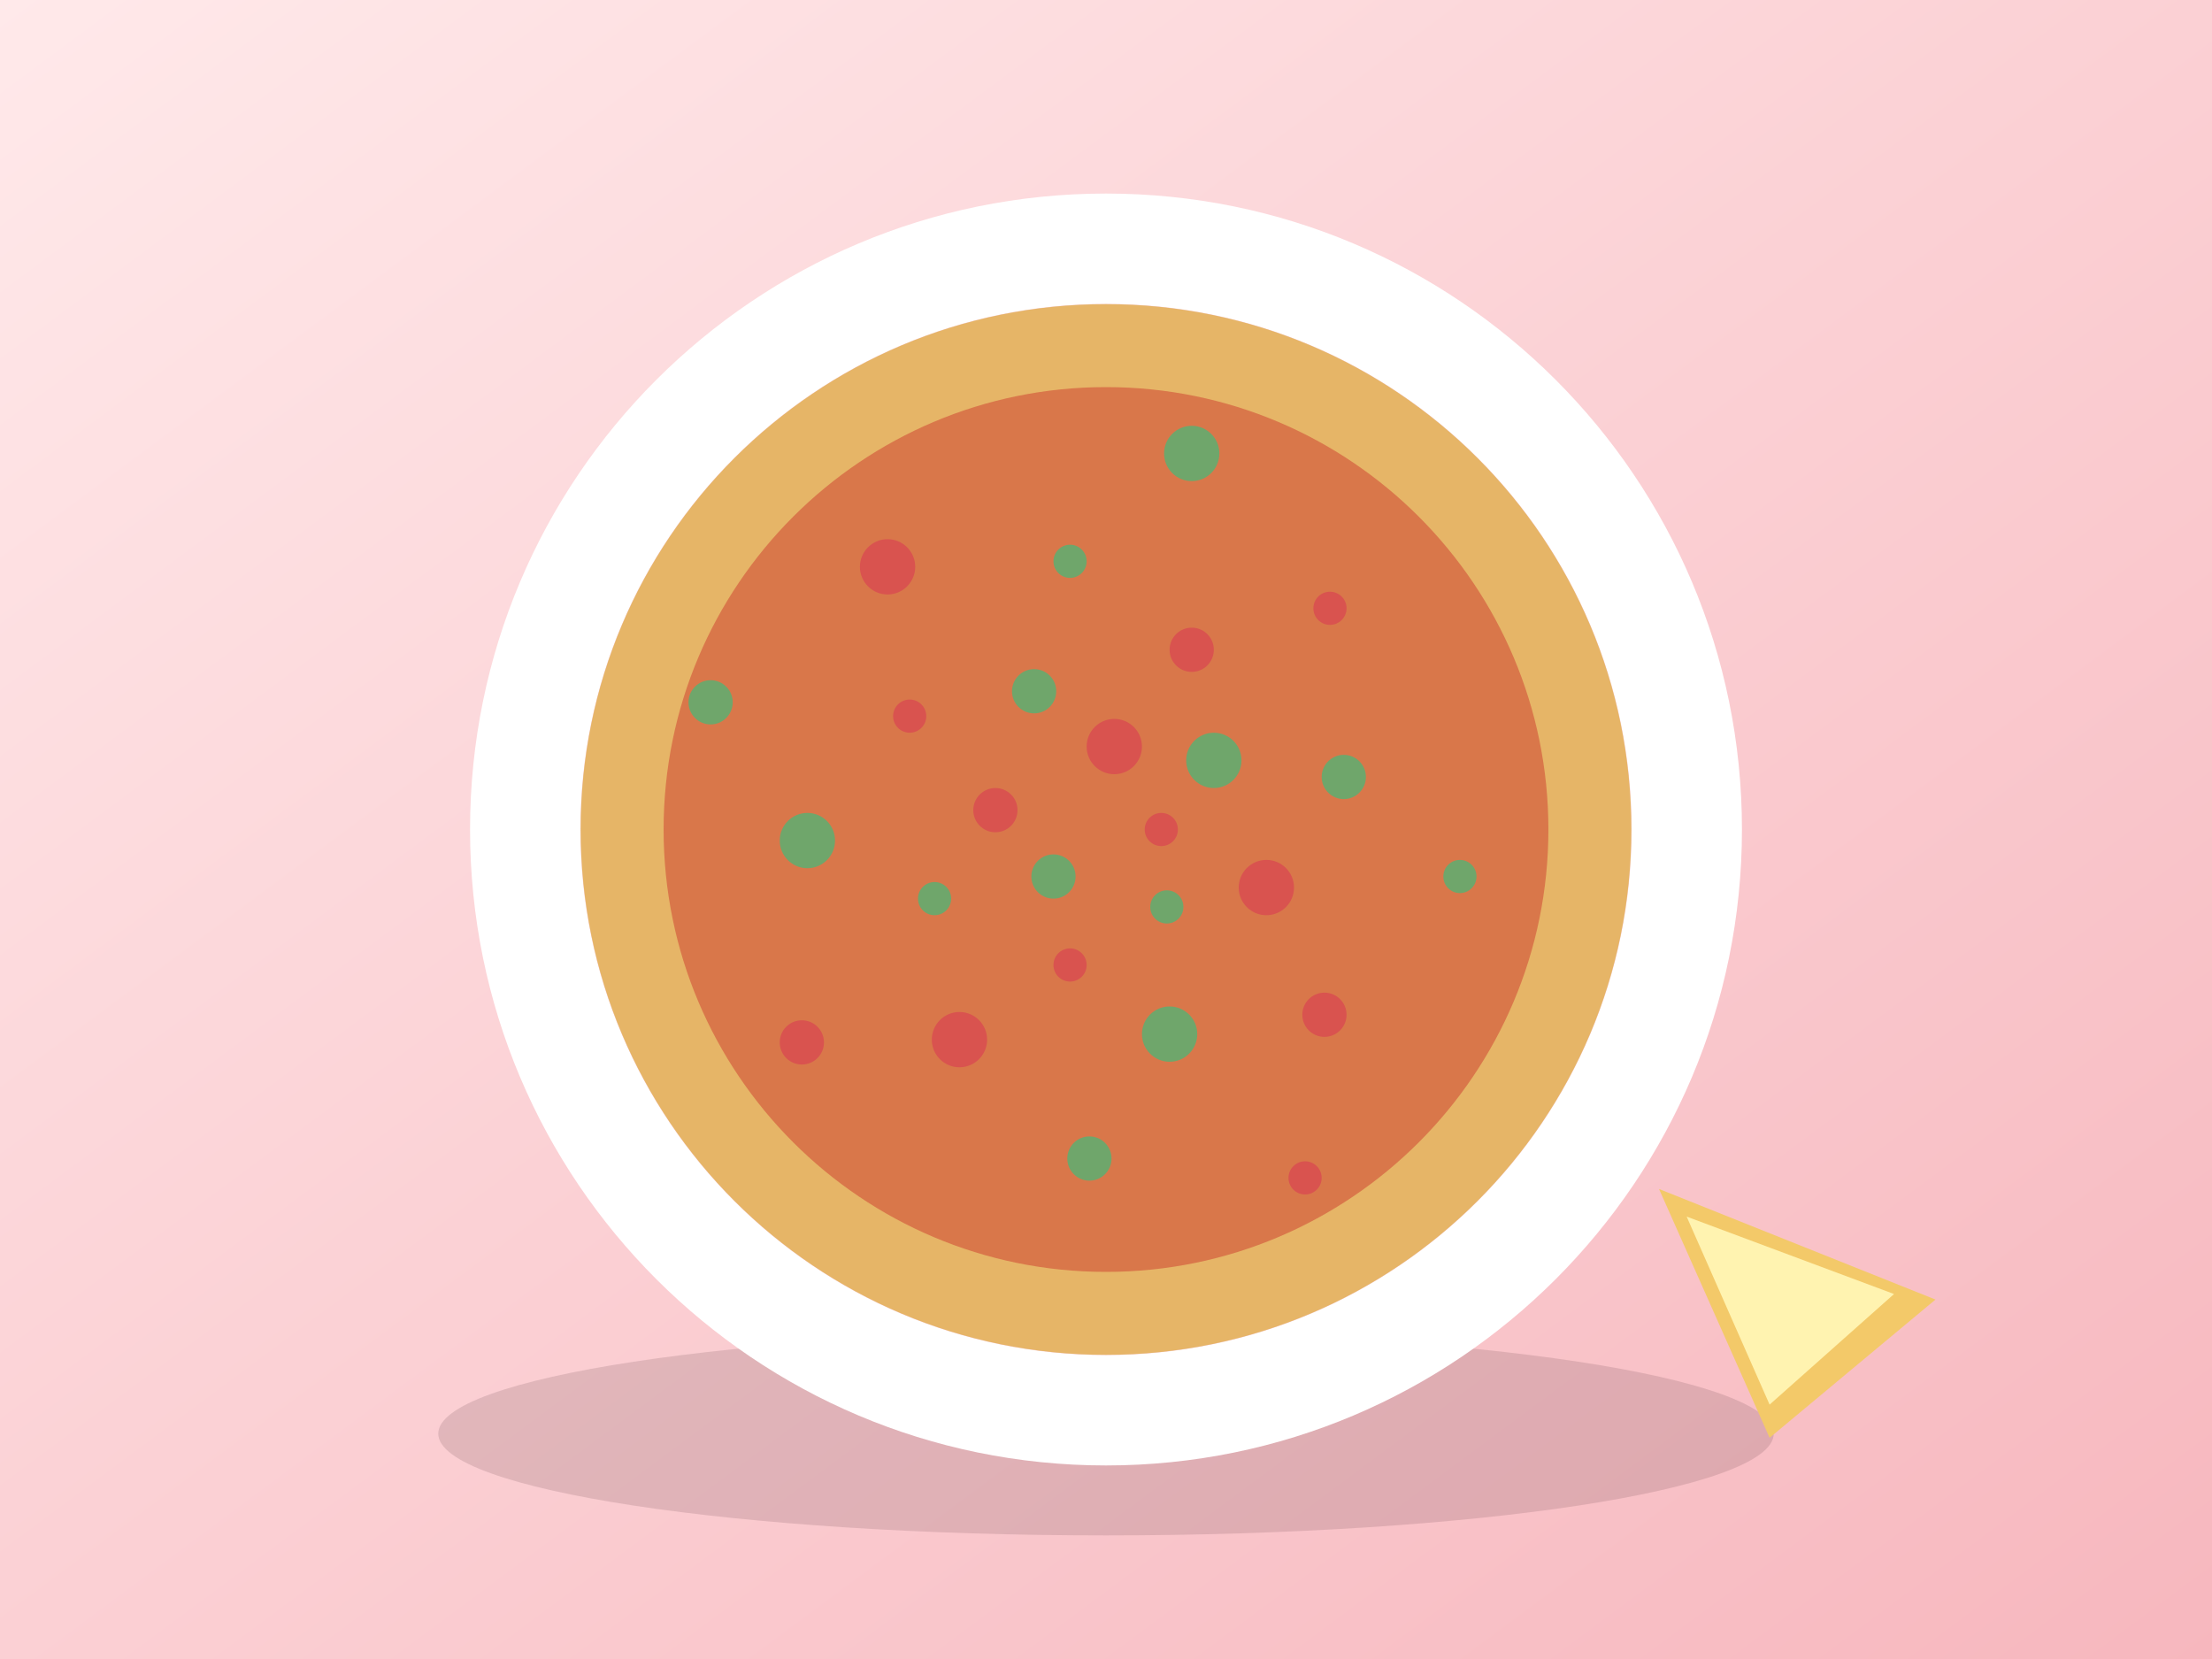
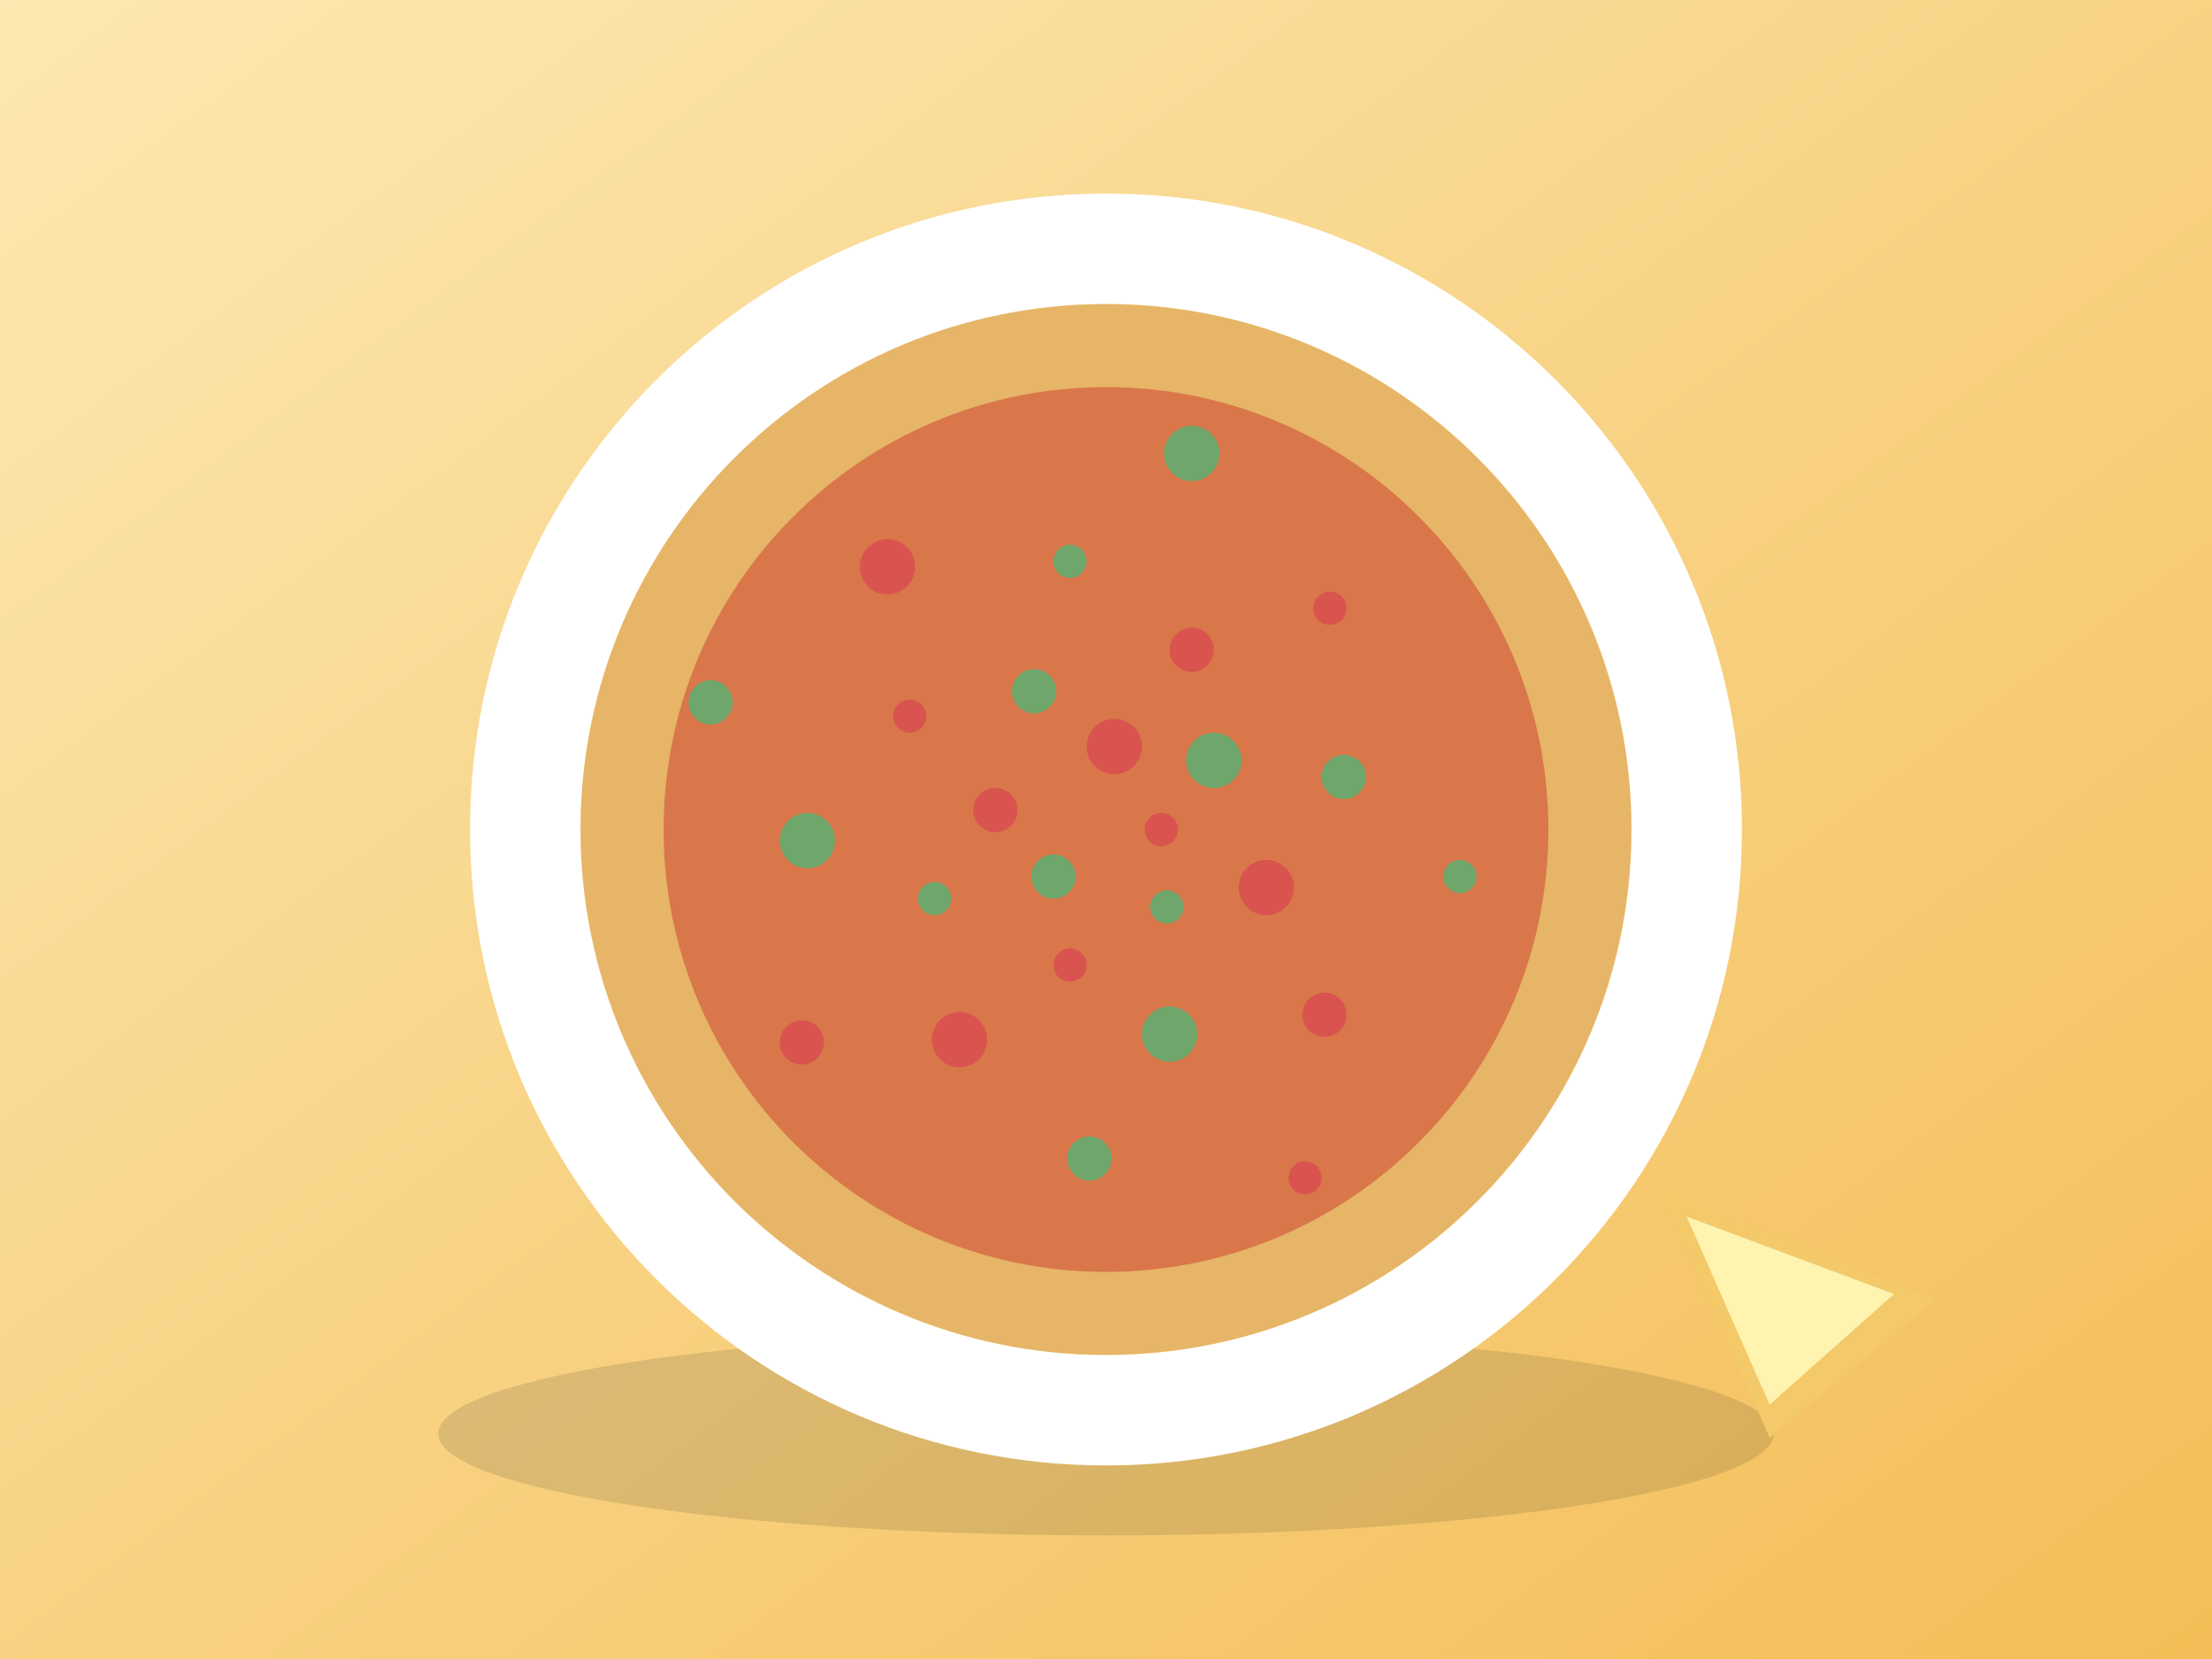
<svg xmlns="http://www.w3.org/2000/svg" viewBox="0 0 800 600" preserveAspectRatio="xMidYMid slice">
  <defs>
    <linearGradient id="g" x1="0" y1="0" x2="1" y2="1">
-       <stop offset="0" stop-color="#FFE9EA" />
-       <stop offset="1" stop-color="#F7B7BE" />
+       <stop offset="0" stop-color="#FCE8B2" />
+       <stop offset="1" stop-color="#F4BD56" />
    </linearGradient>
  </defs>
  <rect width="800" height="600" fill="url(#g)" />
-   <ellipse cx="400" cy="518.5" rx="241.5" ry="36.8" fill="#3B1E24" opacity=".14" />
+   <ellipse cx="400" cy="518.5" rx="241.5" ry="36.8" fill="#2B2E1A" opacity=".14" />
  <circle cx="400" cy="300" r="230" fill="#fff" />
-   <circle cx="400" cy="300" r="188.6" fill="none" stroke="#E8808A" stroke-opacity=".35" stroke-width="3" />
+   <circle cx="400" cy="300" r="188.6" fill="none" stroke="#F4BD56" stroke-opacity=".5" stroke-width="3" />
  <ellipse cx="400" cy="300" rx="190" ry="190" fill="#E6B567" />
  <circle cx="400" cy="300" r="160" fill="#D9774A" />
  <circle cx="420" cy="300" r="6" fill="#D9534F" />
  <circle cx="381" cy="317" r="8" fill="#6FA66B" />
  <circle cx="403" cy="270" r="10" fill="#D9534F" />
  <circle cx="422" cy="328" r="6" fill="#6FA66B" />
  <circle cx="360" cy="293" r="8" fill="#D9534F" />
  <circle cx="439" cy="275" r="10" fill="#6FA66B" />
  <circle cx="387" cy="349" r="6" fill="#D9534F" />
  <circle cx="374" cy="250" r="8" fill="#6FA66B" />
  <circle cx="458" cy="321" r="10" fill="#D9534F" />
  <circle cx="338" cy="325" r="6" fill="#6FA66B" />
  <circle cx="431" cy="235" r="8" fill="#D9534F" />
  <circle cx="423" cy="374" r="10" fill="#6FA66B" />
  <circle cx="329" cy="259" r="6" fill="#D9534F" />
  <circle cx="486" cy="281" r="8" fill="#6FA66B" />
  <circle cx="347" cy="376" r="10" fill="#D9534F" />
  <circle cx="387" cy="203" r="6" fill="#6FA66B" />
  <circle cx="479" cy="367" r="8" fill="#D9534F" />
  <circle cx="292" cy="304" r="10" fill="#6FA66B" />
  <circle cx="481" cy="220" r="6" fill="#D9534F" />
  <circle cx="394" cy="419" r="8" fill="#6FA66B" />
  <circle cx="321" cy="205" r="10" fill="#D9534F" />
  <circle cx="528" cy="317" r="6" fill="#6FA66B" />
  <circle cx="290" cy="377" r="8" fill="#D9534F" />
  <circle cx="431" cy="164" r="10" fill="#6FA66B" />
  <circle cx="472" cy="426" r="6" fill="#D9534F" />
  <circle cx="257" cy="254" r="8" fill="#6FA66B" />
  <path d="M600 430 L700 470 L640 520Z" fill="#F3C969" />
  <path d="M610 440 L685 468 L640 508Z" fill="#FFF3B0" />
</svg>
